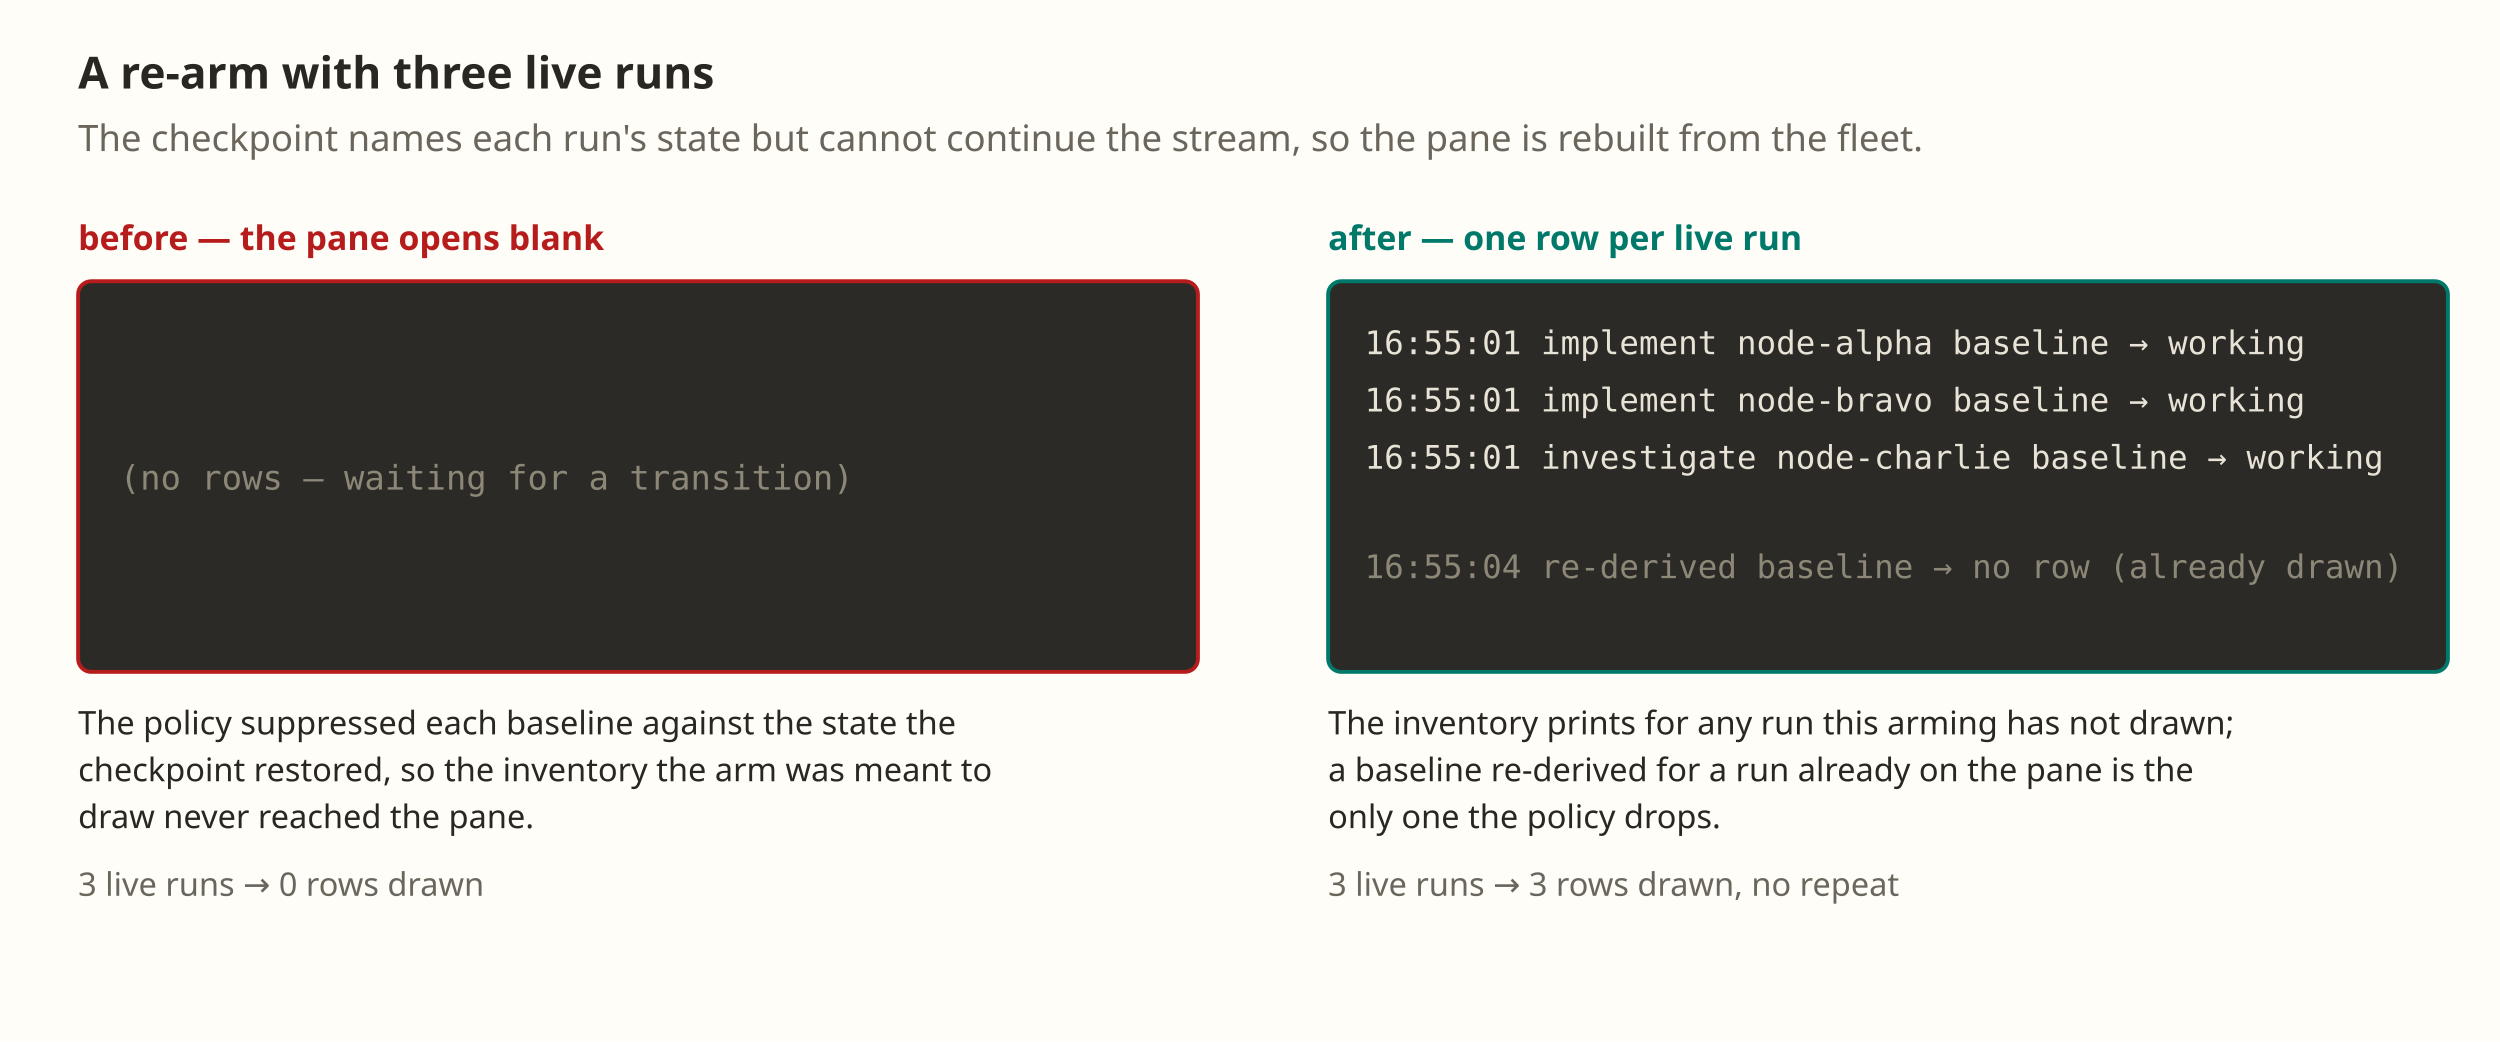
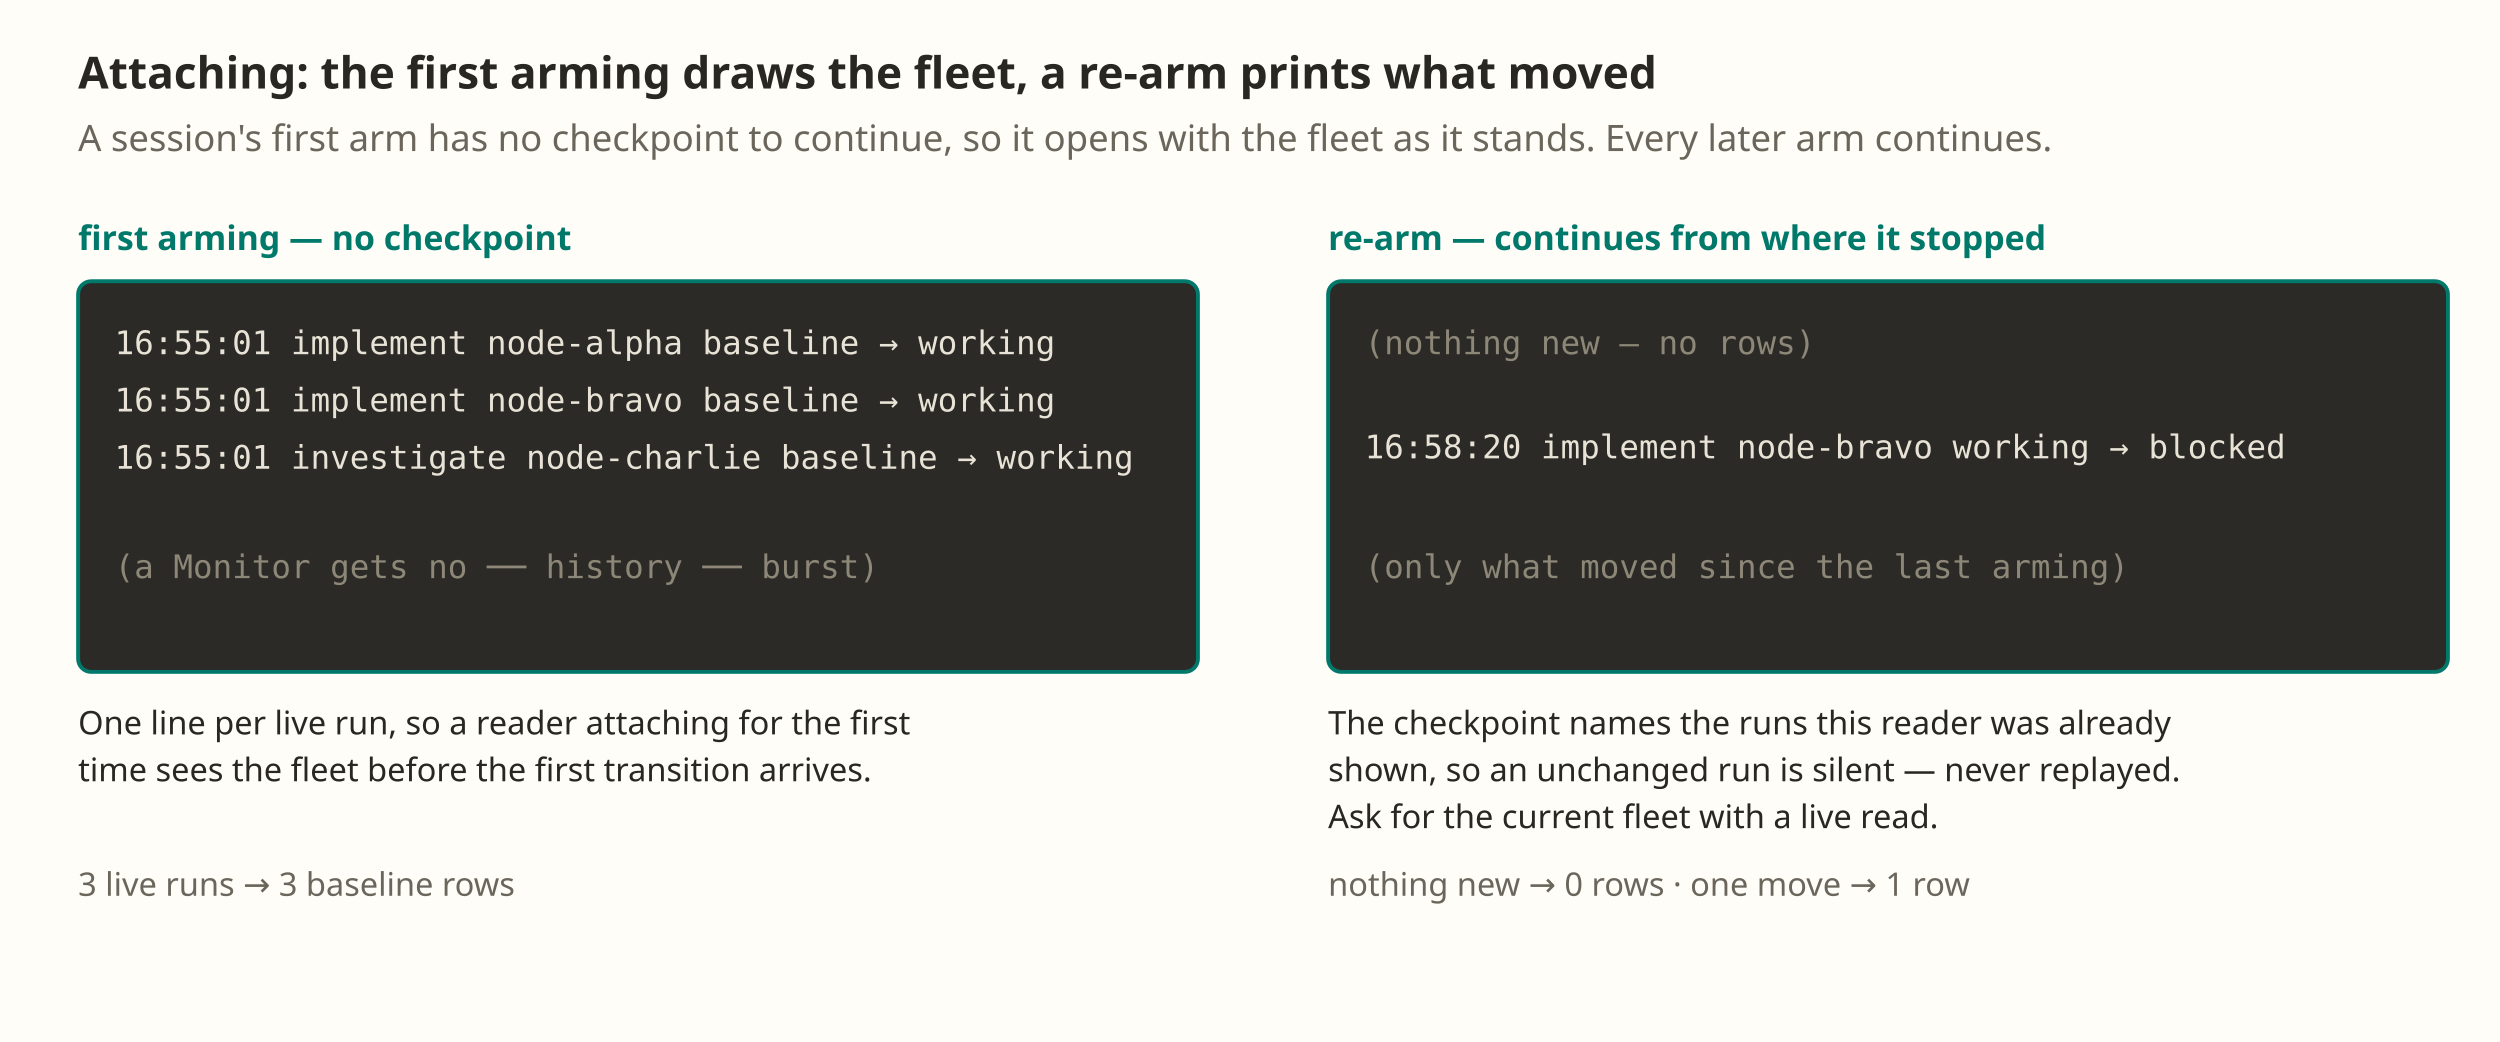
<svg xmlns="http://www.w3.org/2000/svg" viewBox="0 0 960 400" role="img" aria-labelledby="title desc">
  <rect width="960" height="400" fill="#fffdf8" />
  <g font-family="system-ui, sans-serif" font-size="14" fill="#292722">
-     <text x="30" y="34" font-size="17" font-weight="600">A re-arm with three live runs</text>
-     <text x="30" y="58" fill="#6b665c">The checkpoint names each run's state but cannot continue the stream, so the pane is rebuilt from the fleet.</text>
+     <text x="30" y="34" font-size="17" font-weight="600">Attaching: the first arming draws the fleet, a re-arm prints what moved</text>
+     <text x="30" y="58" fill="#6b665c">A session's first arm has no checkpoint to continue, so it opens with the fleet as it stands. Every later arm continues.</text>
  </g>
  <g>
-     <text x="30" y="96" font-family="system-ui, sans-serif" font-size="13" font-weight="600" fill="#b71c1c">before — the pane opens blank</text>
-     <rect x="30" y="108" width="430" height="150" rx="5" fill="#2b2a26" stroke="#b71c1c" stroke-width="1.5" />
-     <text x="46" y="188" font-family="ui-monospace, monospace" font-size="13" fill="#8d8778">(no rows — waiting for a transition)</text>
+     <text x="30" y="96" font-family="system-ui, sans-serif" font-size="13" font-weight="600" fill="#00796b">first arming — no checkpoint</text>
+     <rect x="30" y="108" width="430" height="150" rx="5" fill="#2b2a26" stroke="#00796b" stroke-width="1.5" />
+     <g font-family="ui-monospace, monospace" font-size="12.5" fill="#e8e3d6">
+       <text x="44" y="136">16:55:01  implement   node-alpha    baseline → working</text>
+       <text x="44" y="158">16:55:01  implement   node-bravo    baseline → working</text>
+       <text x="44" y="180">16:55:01  investigate node-charlie  baseline → working</text>
+       <text x="44" y="222" fill="#8d8778">(a Monitor gets no ── history ── burst)</text>
+     </g>
    <g font-family="system-ui, sans-serif" font-size="12.5" fill="#292722">
-       <text x="30" y="282">The policy suppressed each baseline against the state the</text>
-       <text x="30" y="300">checkpoint restored, so the inventory the arm was meant to</text>
-       <text x="30" y="318">draw never reached the pane.</text>
-       <text x="30" y="344" fill="#6b665c">3 live runs → 0 rows drawn</text>
+       <text x="30" y="282">One line per live run, so a reader attaching for the first</text>
+       <text x="30" y="300">time sees the fleet before the first transition arrives.</text>
+       <text x="30" y="344" fill="#6b665c">3 live runs → 3 baseline rows</text>
    </g>
  </g>
  <g>
-     <text x="510" y="96" font-family="system-ui, sans-serif" font-size="13" font-weight="600" fill="#00796b">after — one row per live run</text>
+     <text x="510" y="96" font-family="system-ui, sans-serif" font-size="13" font-weight="600" fill="#00796b">re-arm — continues from where it stopped</text>
    <rect x="510" y="108" width="430" height="150" rx="5" fill="#2b2a26" stroke="#00796b" stroke-width="1.5" />
    <g font-family="ui-monospace, monospace" font-size="12.5" fill="#e8e3d6">
-       <text x="524" y="136">16:55:01  implement  node-alpha   baseline → working</text>
-       <text x="524" y="158">16:55:01  implement  node-bravo   baseline → working</text>
-       <text x="524" y="180">16:55:01  investigate node-charlie baseline → working</text>
-       <text x="524" y="222" fill="#8d8778">16:55:04  re-derived baseline → no row (already drawn)</text>
+       <text x="524" y="136" fill="#8d8778">(nothing new — no rows)</text>
+       <text x="524" y="176">16:58:20  implement  node-bravo  working → blocked</text>
+       <text x="524" y="222" fill="#8d8778">(only what moved since the last arming)</text>
    </g>
    <g font-family="system-ui, sans-serif" font-size="12.5" fill="#292722">
-       <text x="510" y="282">The inventory prints for any run this arming has not drawn;</text>
-       <text x="510" y="300">a baseline re-derived for a run already on the pane is the</text>
-       <text x="510" y="318">only one the policy drops.</text>
-       <text x="510" y="344" fill="#6b665c">3 live runs → 3 rows drawn, no repeat</text>
+       <text x="510" y="282">The checkpoint names the runs this reader was already</text>
+       <text x="510" y="300">shown, so an unchanged run is silent — never replayed.</text>
+       <text x="510" y="318">Ask for the current fleet with a live read.</text>
+       <text x="510" y="344" fill="#6b665c">nothing new → 0 rows · one move → 1 row</text>
    </g>
  </g>
</svg>
